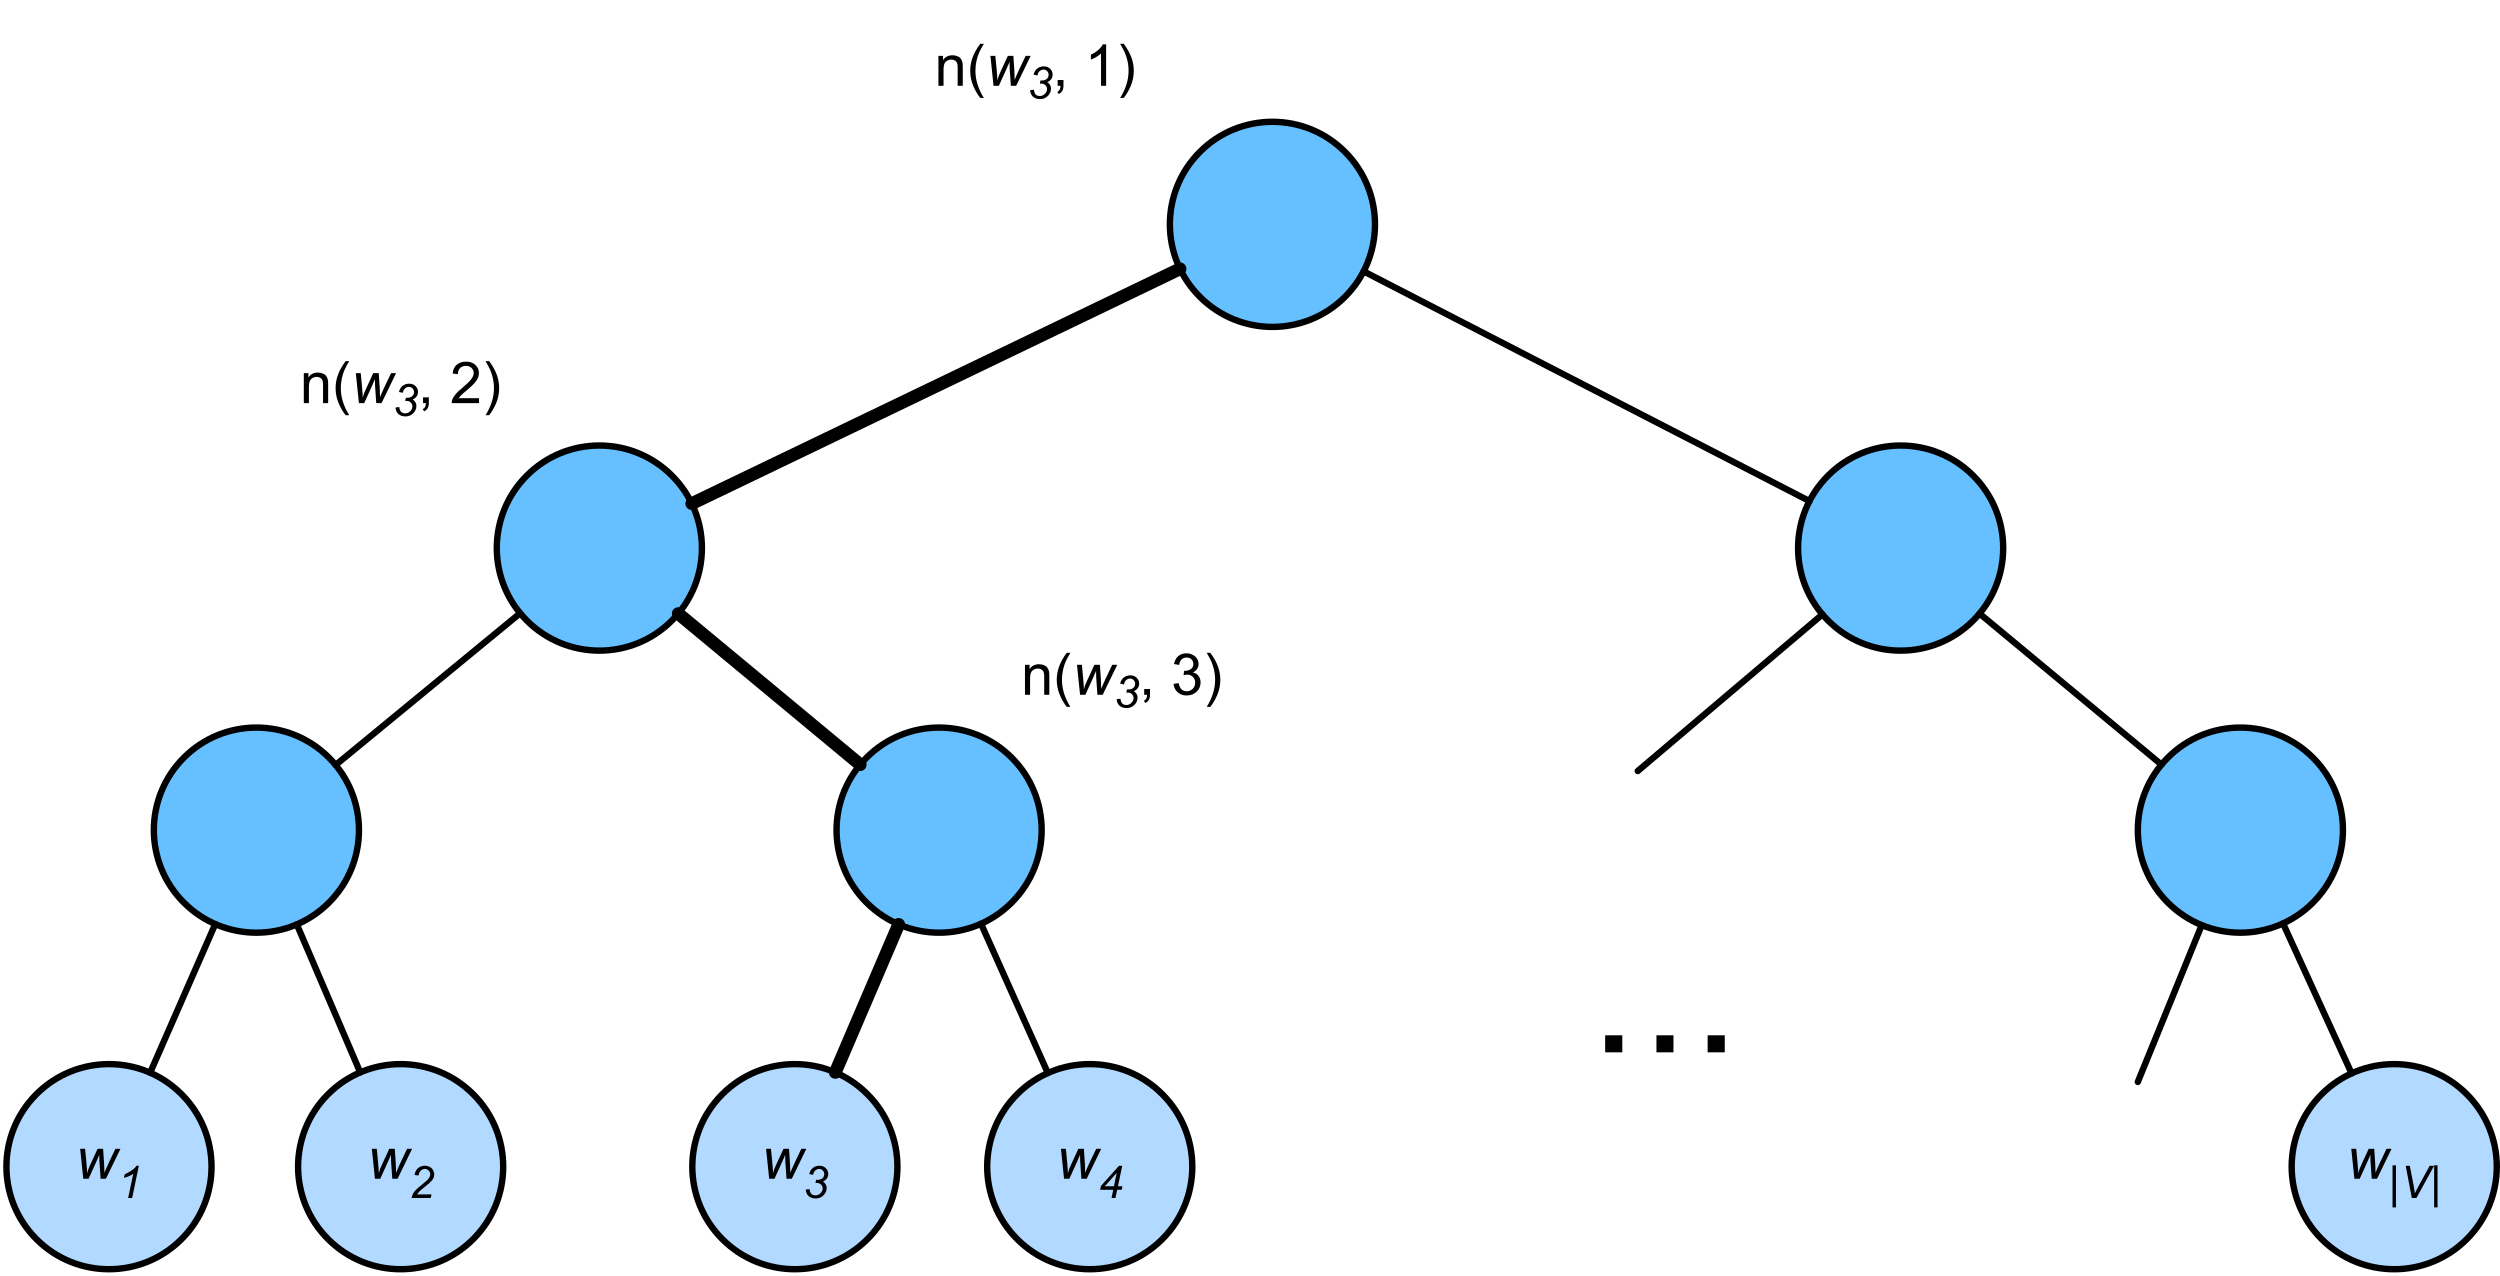
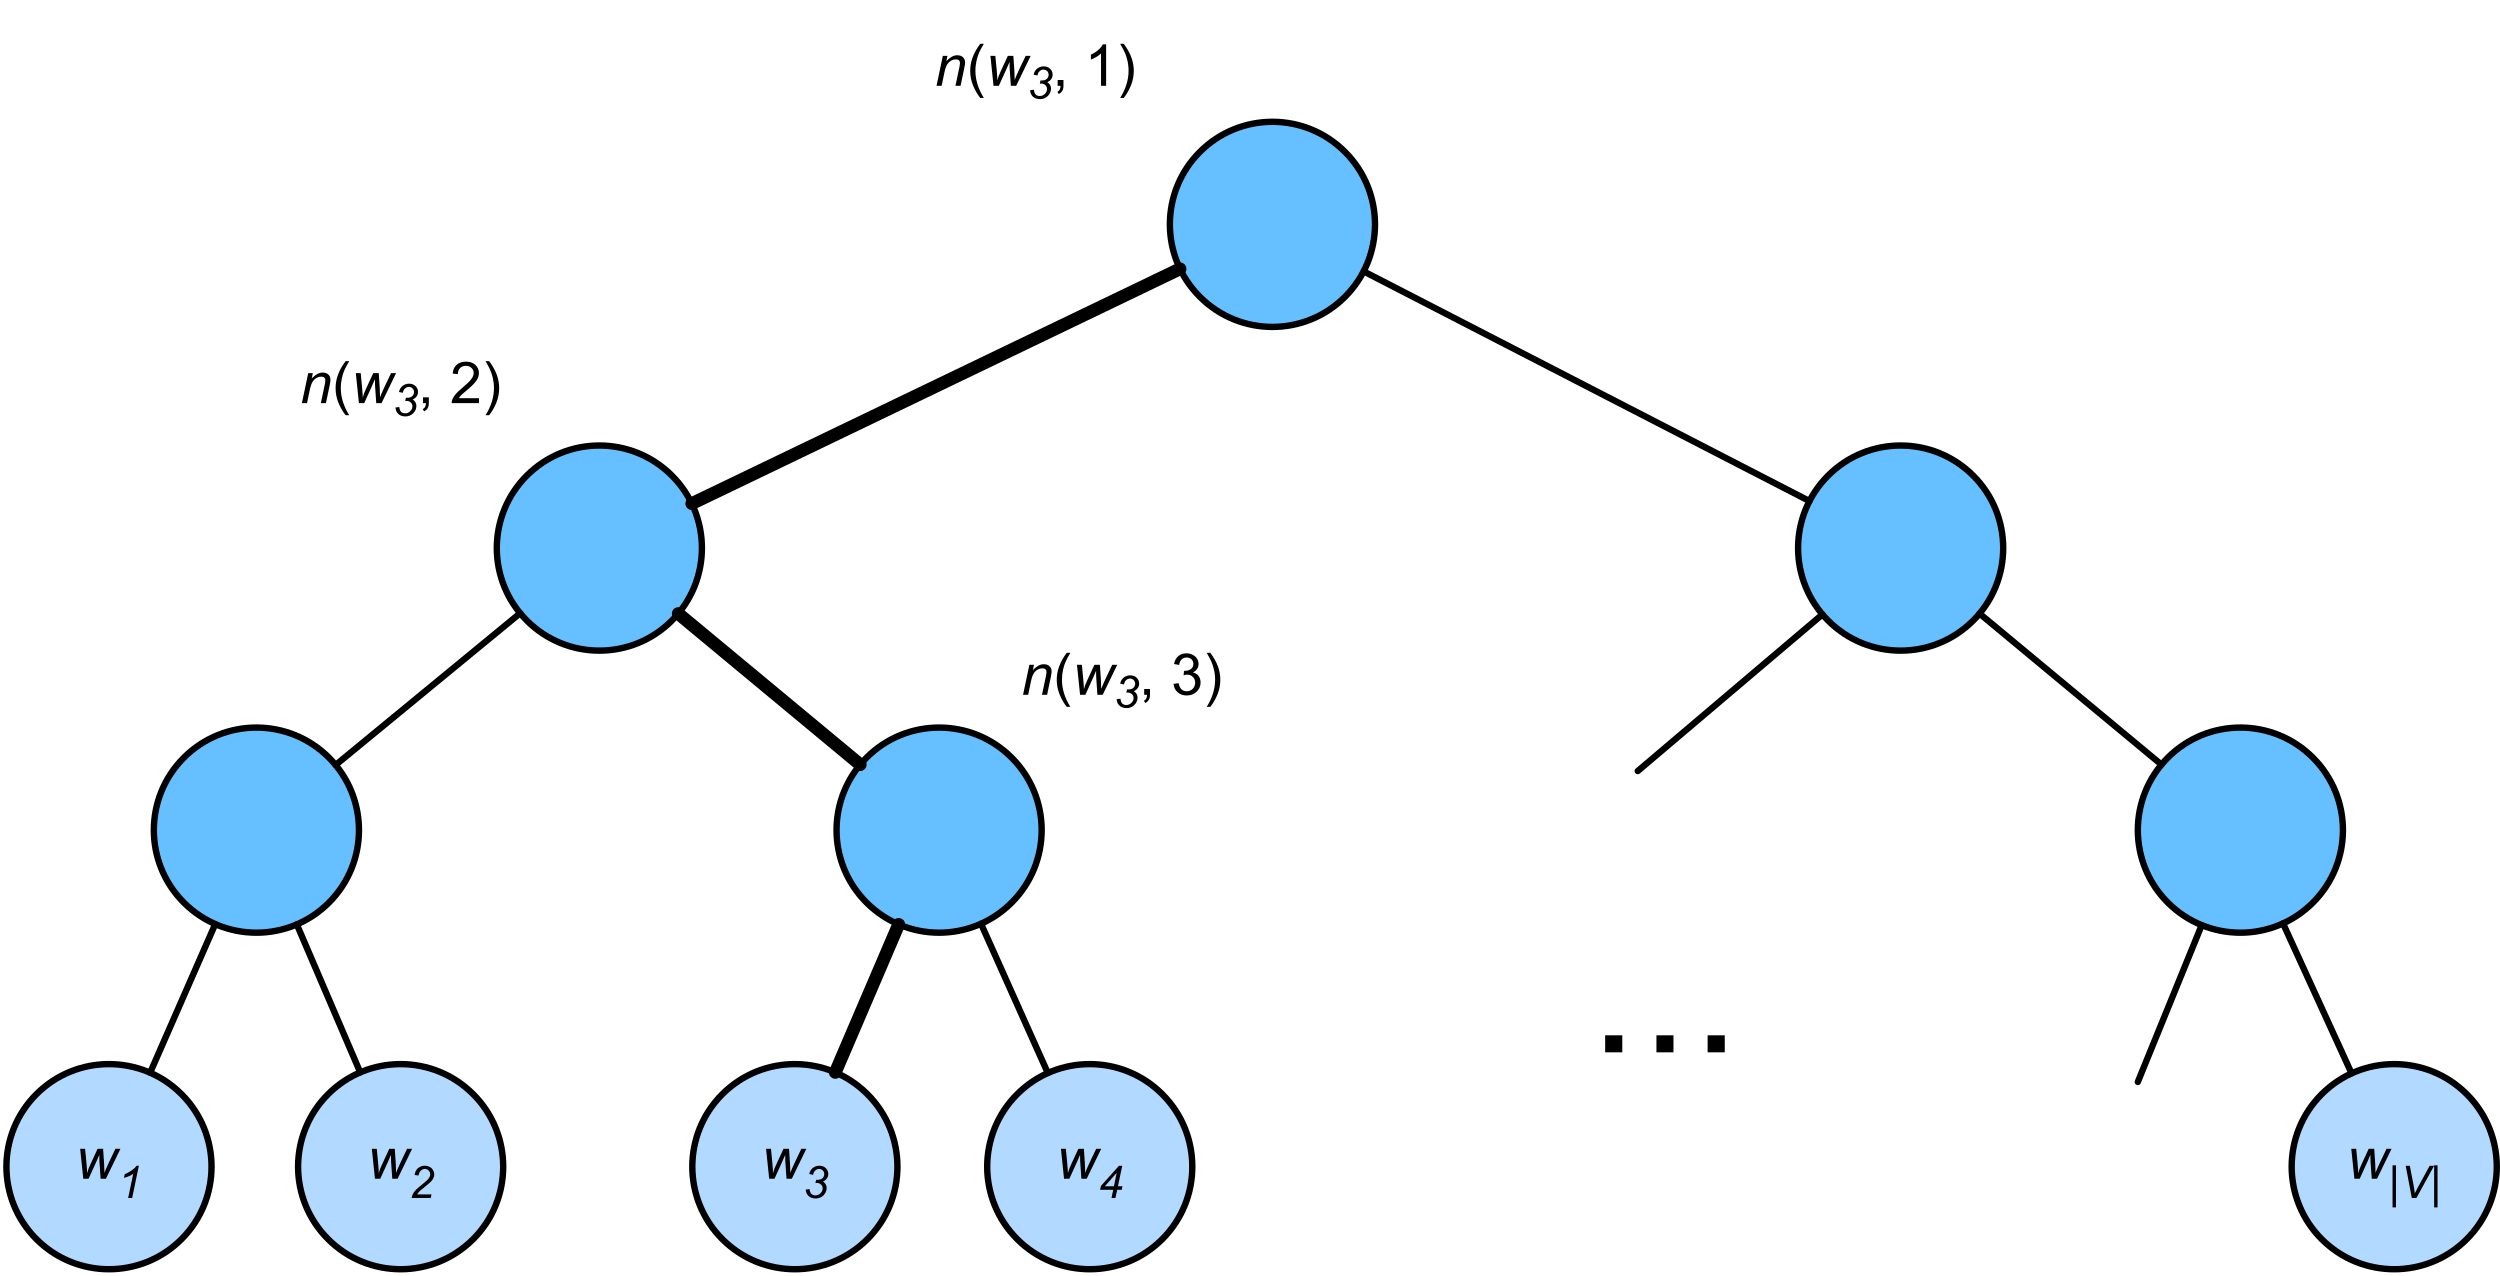
<svg xmlns="http://www.w3.org/2000/svg" xmlns:xlink="http://www.w3.org/1999/xlink" width="390pt" height="199pt" viewBox="0 0 390 199" version="1.1">
  <defs>
    <g>
      <symbol overflow="visible" id="glyph0-0">
        <path style="stroke:none;" d="M 1.125 0 L 1.125 -5.625 L 5.625 -5.625 L 5.625 0 Z M 1.266 -0.141 L 5.484 -0.141 L 5.484 -5.484 L 1.266 -5.484 Z M 1.266 -0.141 " />
      </symbol>
      <symbol overflow="visible" id="glyph0-1">
        <path style="stroke:none;" d="M 1.188 0 L 0.703 -4.672 L 1.469 -4.672 L 1.672 -2.578 L 1.766 -1.391 C 1.766 -1.305 1.77 -1.129 1.781 -0.859 C 1.875 -1.16 1.945 -1.391 2 -1.547 C 2.062 -1.703 2.16 -1.93 2.297 -2.234 L 3.422 -4.672 L 4.281 -4.672 L 4.438 -2.328 C 4.457 -1.973 4.473 -1.504 4.484 -0.922 C 4.629 -1.305 4.863 -1.848 5.188 -2.547 L 6.203 -4.672 L 6.984 -4.672 L 4.719 0 L 3.891 0 L 3.703 -2.734 C 3.691 -2.91 3.688 -3.242 3.688 -3.734 C 3.562 -3.422 3.414 -3.082 3.25 -2.719 L 2.016 0 Z M 1.188 0 " />
+       </symbol>
+       <symbol overflow="visible" id="glyph0-2">
+         <path style="stroke:none;" d="M 0.297 0 L 1.281 -4.672 L 2 -4.672 L 1.828 -3.859 C 2.141 -4.172 2.43 -4.398 2.703 -4.547 C 2.973 -4.691 3.25 -4.766 3.531 -4.766 C 3.914 -4.766 4.211 -4.66 4.422 -4.453 C 4.641 -4.254 4.75 -3.984 4.75 -3.641 C 4.75 -3.473 4.711 -3.203 4.641 -2.828 L 4.047 0 L 3.25 0 L 3.875 -2.953 C 3.926 -3.242 3.953 -3.457 3.953 -3.594 C 3.953 -3.75 3.898 -3.875 3.797 -3.969 C 3.691 -4.07 3.535 -4.125 3.328 -4.125 C 2.922 -4.125 2.555 -3.973 2.234 -3.672 C 1.922 -3.379 1.691 -2.879 1.547 -2.172 L 1.094 0 Z M 0.297 0 " />
      </symbol>
      <symbol overflow="visible" id="glyph1-0">
        <path style="stroke:none;" d="M 0.875 0 L 0.875 -4.375 L 4.375 -4.375 L 4.375 0 Z M 0.984 -0.109 L 4.266 -0.109 L 4.266 -4.266 L 0.984 -4.266 Z M 0.984 -0.109 " />
      </symbol>
      <symbol overflow="visible" id="glyph1-1">
        <path style="stroke:none;" d="M 0.391 -1.312 L 0.984 -1.391 C 1.023 -1.035 1.125 -0.781 1.281 -0.625 C 1.438 -0.477 1.645 -0.406 1.906 -0.406 C 2.207 -0.406 2.469 -0.516 2.688 -0.734 C 2.914 -0.953 3.031 -1.203 3.031 -1.484 C 3.031 -1.734 2.945 -1.938 2.781 -2.094 C 2.613 -2.258 2.391 -2.344 2.109 -2.344 C 2.078 -2.344 2.008 -2.336 1.906 -2.328 L 2.016 -2.844 C 2.078 -2.832 2.133 -2.828 2.188 -2.828 C 2.539 -2.828 2.812 -2.91 3 -3.078 C 3.188 -3.254 3.281 -3.469 3.281 -3.719 C 3.281 -3.945 3.203 -4.141 3.047 -4.297 C 2.891 -4.453 2.703 -4.531 2.484 -4.531 C 2.254 -4.531 2.051 -4.445 1.875 -4.281 C 1.695 -4.125 1.586 -3.898 1.547 -3.609 L 0.938 -3.734 C 1.031 -4.148 1.219 -4.469 1.5 -4.688 C 1.789 -4.914 2.129 -5.031 2.516 -5.031 C 2.93 -5.031 3.266 -4.906 3.516 -4.656 C 3.773 -4.406 3.906 -4.102 3.906 -3.75 C 3.906 -3.477 3.832 -3.242 3.688 -3.047 C 3.551 -2.848 3.348 -2.688 3.078 -2.562 C 3.266 -2.445 3.406 -2.305 3.5 -2.141 C 3.602 -1.973 3.656 -1.785 3.656 -1.578 C 3.656 -1.129 3.488 -0.738 3.156 -0.406 C 2.82 -0.082 2.422 0.078 1.953 0.078 C 1.492 0.078 1.125 -0.047 0.844 -0.297 C 0.57 -0.547 0.422 -0.883 0.391 -1.312 Z M 0.391 -1.312 " />
      </symbol>
      <symbol overflow="visible" id="glyph1-2">
        <path style="stroke:none;" d="M 1.688 0 L 2.484 -3.781 C 2.141 -3.508 1.656 -3.297 1.031 -3.141 L 1.156 -3.703 C 1.457 -3.828 1.758 -3.988 2.062 -4.188 C 2.363 -4.383 2.586 -4.555 2.734 -4.703 C 2.828 -4.797 2.914 -4.906 3 -5.031 L 3.359 -5.031 L 2.312 0 Z M 1.688 0 " />
      </symbol>
      <symbol overflow="visible" id="glyph1-3">
        <path style="stroke:none;" d="M 0.406 0 C 0.469 -0.301 0.555 -0.551 0.672 -0.75 C 0.785 -0.945 0.938 -1.133 1.125 -1.312 C 1.312 -1.5 1.672 -1.805 2.203 -2.234 C 2.523 -2.492 2.75 -2.688 2.875 -2.812 C 3.039 -2.988 3.16 -3.16 3.234 -3.328 C 3.285 -3.441 3.312 -3.566 3.312 -3.703 C 3.312 -3.93 3.227 -4.125 3.062 -4.281 C 2.906 -4.445 2.707 -4.531 2.469 -4.531 C 2.238 -4.531 2.035 -4.445 1.859 -4.281 C 1.68 -4.125 1.555 -3.863 1.484 -3.5 L 0.875 -3.594 C 0.938 -4.039 1.109 -4.391 1.391 -4.641 C 1.68 -4.898 2.039 -5.031 2.469 -5.031 C 2.75 -5.031 3.004 -4.969 3.234 -4.844 C 3.461 -4.727 3.633 -4.562 3.75 -4.344 C 3.875 -4.133 3.938 -3.914 3.938 -3.688 C 3.938 -3.352 3.816 -3.035 3.578 -2.734 C 3.43 -2.535 3.004 -2.156 2.297 -1.594 C 1.984 -1.352 1.754 -1.156 1.609 -1 C 1.461 -0.844 1.352 -0.695 1.281 -0.562 L 3.516 -0.562 L 3.391 0 Z M 0.406 0 " />
      </symbol>
      <symbol overflow="visible" id="glyph1-4">
        <path style="stroke:none;" d="M 2.094 0 L 2.359 -1.281 L 0.312 -1.281 L 0.453 -1.891 L 3.25 -5.016 L 3.766 -5.016 L 3.094 -1.828 L 3.797 -1.828 L 3.688 -1.281 L 2.984 -1.281 L 2.703 0 Z M 2.469 -1.828 L 2.906 -3.922 L 1.047 -1.828 Z M 2.469 -1.828 " />
      </symbol>
      <symbol overflow="visible" id="glyph1-5">
        <path style="stroke:none;" d="M 0.641 1.469 L 0.641 -5.094 L 1.172 -5.094 L 1.172 1.469 Z M 0.641 1.469 " />
      </symbol>
      <symbol overflow="visible" id="glyph1-6">
        <path style="stroke:none;" d="M 1.828 0 L 0.875 -5.016 L 1.516 -5.016 L 2.094 -2.031 C 2.195 -1.477 2.266 -1.039 2.297 -0.719 C 2.516 -1.145 2.688 -1.484 2.812 -1.734 L 4.609 -5.016 L 5.297 -5.016 L 2.547 0 Z M 1.828 0 " />
      </symbol>
      <symbol overflow="visible" id="glyph2-0">
        <path style="stroke:none;" d="M 9.812 -15.984 L 2.453 -15.984 L 2.453 -1.125 L 9.812 -1.125 Z M 11.047 -17.094 L 11.047 -0.031 L 1.219 -0.031 L 1.219 -17.094 Z M 11.047 -17.094 " />
      </symbol>
      <symbol overflow="visible" id="glyph2-1">
        <path style="stroke:none;" d="M 18.641 -2.656 L 18.641 0 L 21.312 0 L 21.312 -2.656 Z M 10.656 -2.656 L 10.656 0 L 13.312 0 L 13.312 -2.656 Z M 2.656 -2.656 L 2.656 0 L 5.328 0 L 5.328 -2.656 Z M 2.656 -2.656 " />
      </symbol>
      <symbol overflow="visible" id="glyph3-0">
        <path style="stroke:none;" d="M 1.125 0 L 1.125 -5.625 L 5.625 -5.625 L 5.625 0 Z M 1.266 -0.141 L 5.484 -0.141 L 5.484 -5.484 L 1.266 -5.484 Z M 1.266 -0.141 " />
      </symbol>
      <symbol overflow="visible" id="glyph3-1">
-         <path style="stroke:none;" d="M 0.594 0 L 0.594 -4.672 L 1.312 -4.672 L 1.312 -4 C 1.645 -4.508 2.141 -4.766 2.797 -4.766 C 3.078 -4.766 3.332 -4.711 3.562 -4.609 C 3.801 -4.516 3.977 -4.383 4.094 -4.219 C 4.207 -4.062 4.289 -3.867 4.344 -3.641 C 4.375 -3.492 4.391 -3.238 4.391 -2.875 L 4.391 0 L 3.594 0 L 3.594 -2.844 C 3.594 -3.164 3.562 -3.406 3.5 -3.562 C 3.438 -3.719 3.328 -3.844 3.172 -3.938 C 3.016 -4.039 2.832 -4.094 2.625 -4.094 C 2.289 -4.094 2 -3.984 1.75 -3.766 C 1.508 -3.555 1.391 -3.148 1.391 -2.547 L 1.391 0 Z M 0.594 0 " />
+         <path style="stroke:none;" d="M 2.109 1.891 C 1.672 1.336 1.301 0.695 1 -0.031 C 0.695 -0.77 0.547 -1.535 0.547 -2.328 C 0.547 -3.023 0.66 -3.695 0.891 -4.344 C 1.148 -5.082 1.555 -5.816 2.109 -6.547 L 2.672 -6.547 C 2.316 -5.941 2.082 -5.508 1.969 -5.25 C 1.789 -4.844 1.648 -4.422 1.547 -3.984 C 1.422 -3.43 1.359 -2.879 1.359 -2.328 C 1.359 -0.922 1.797 0.484 2.672 1.891 Z M 2.109 1.891 " />
      </symbol>
      <symbol overflow="visible" id="glyph3-2">
-         <path style="stroke:none;" d="M 2.109 1.891 C 1.672 1.336 1.301 0.695 1 -0.031 C 0.695 -0.77 0.547 -1.535 0.547 -2.328 C 0.547 -3.023 0.66 -3.695 0.891 -4.344 C 1.148 -5.082 1.555 -5.816 2.109 -6.547 L 2.672 -6.547 C 2.316 -5.941 2.082 -5.508 1.969 -5.25 C 1.789 -4.844 1.648 -4.422 1.547 -3.984 C 1.422 -3.43 1.359 -2.879 1.359 -2.328 C 1.359 -0.922 1.797 0.484 2.672 1.891 Z M 2.109 1.891 " />
+         <path style="stroke:none;" d="M 0.797 0 L 0.797 -0.906 L 1.703 -0.906 L 1.703 0 C 1.703 0.332 1.641 0.598 1.516 0.797 C 1.398 1.004 1.219 1.164 0.969 1.281 L 0.75 0.938 C 0.914 0.863 1.035 0.754 1.109 0.609 C 1.191 0.473 1.238 0.27 1.25 0 Z M 0.797 0 " />
      </symbol>
      <symbol overflow="visible" id="glyph3-3">
-         <path style="stroke:none;" d="M 0.797 0 L 0.797 -0.906 L 1.703 -0.906 L 1.703 0 C 1.703 0.332 1.641 0.598 1.516 0.797 C 1.398 1.004 1.219 1.164 0.969 1.281 L 0.75 0.938 C 0.914 0.863 1.035 0.754 1.109 0.609 C 1.191 0.473 1.238 0.27 1.25 0 Z M 0.797 0 " />
+         <path style="stroke:none;" d="" />
      </symbol>
      <symbol overflow="visible" id="glyph3-4">
-         <path style="stroke:none;" d="" />
+         <path style="stroke:none;" d="M 3.359 0 L 2.562 0 L 2.562 -5.047 C 2.375 -4.859 2.125 -4.672 1.812 -4.484 C 1.5 -4.305 1.223 -4.176 0.984 -4.094 L 0.984 -4.859 C 1.422 -5.055 1.805 -5.301 2.141 -5.594 C 2.473 -5.895 2.707 -6.188 2.844 -6.469 L 3.359 -6.469 Z M 3.359 0 " />
      </symbol>
      <symbol overflow="visible" id="glyph3-5">
-         <path style="stroke:none;" d="M 3.359 0 L 2.562 0 L 2.562 -5.047 C 2.375 -4.859 2.125 -4.672 1.812 -4.484 C 1.5 -4.305 1.223 -4.176 0.984 -4.094 L 0.984 -4.859 C 1.422 -5.055 1.805 -5.301 2.141 -5.594 C 2.473 -5.895 2.707 -6.188 2.844 -6.469 L 3.359 -6.469 Z M 3.359 0 " />
+         <path style="stroke:none;" d="M 1.109 1.891 L 0.547 1.891 C 1.422 0.484 1.859 -0.922 1.859 -2.328 C 1.859 -2.879 1.797 -3.426 1.672 -3.969 C 1.566 -4.406 1.426 -4.828 1.25 -5.234 C 1.133 -5.492 0.898 -5.93 0.547 -6.547 L 1.109 -6.547 C 1.66 -5.816 2.066 -5.082 2.328 -4.344 C 2.555 -3.695 2.672 -3.023 2.672 -2.328 C 2.672 -1.535 2.52 -0.77 2.219 -0.031 C 1.914 0.695 1.547 1.336 1.109 1.891 Z M 1.109 1.891 " />
      </symbol>
      <symbol overflow="visible" id="glyph3-6">
-         <path style="stroke:none;" d="M 1.109 1.891 L 0.547 1.891 C 1.422 0.484 1.859 -0.922 1.859 -2.328 C 1.859 -2.879 1.797 -3.426 1.672 -3.969 C 1.566 -4.406 1.426 -4.828 1.25 -5.234 C 1.133 -5.492 0.898 -5.93 0.547 -6.547 L 1.109 -6.547 C 1.66 -5.816 2.066 -5.082 2.328 -4.344 C 2.555 -3.695 2.672 -3.023 2.672 -2.328 C 2.672 -1.535 2.52 -0.77 2.219 -0.031 C 1.914 0.695 1.547 1.336 1.109 1.891 Z M 1.109 1.891 " />
+         <path style="stroke:none;" d="M 4.531 -0.766 L 4.531 0 L 0.266 0 C 0.266 -0.188 0.297 -0.367 0.359 -0.547 C 0.473 -0.836 0.648 -1.125 0.891 -1.406 C 1.129 -1.688 1.473 -2.008 1.922 -2.375 C 2.617 -2.957 3.086 -3.414 3.328 -3.75 C 3.578 -4.082 3.703 -4.398 3.703 -4.703 C 3.703 -5.016 3.586 -5.273 3.359 -5.484 C 3.141 -5.703 2.852 -5.812 2.5 -5.812 C 2.113 -5.812 1.805 -5.695 1.578 -5.469 C 1.348 -5.238 1.234 -4.922 1.234 -4.516 L 0.422 -4.609 C 0.473 -5.211 0.68 -5.672 1.047 -5.984 C 1.41 -6.305 1.898 -6.469 2.516 -6.469 C 3.129 -6.469 3.613 -6.297 3.969 -5.953 C 4.332 -5.609 4.516 -5.188 4.516 -4.688 C 4.516 -4.426 4.461 -4.172 4.359 -3.922 C 4.254 -3.672 4.078 -3.406 3.828 -3.125 C 3.586 -2.852 3.188 -2.477 2.625 -2 C 2.145 -1.602 1.836 -1.332 1.703 -1.188 C 1.566 -1.039 1.457 -0.898 1.375 -0.766 Z M 4.531 -0.766 " />
      </symbol>
      <symbol overflow="visible" id="glyph3-7">
-         <path style="stroke:none;" d="M 4.531 -0.766 L 4.531 0 L 0.266 0 C 0.266 -0.188 0.297 -0.367 0.359 -0.547 C 0.473 -0.836 0.648 -1.125 0.891 -1.406 C 1.129 -1.688 1.473 -2.008 1.922 -2.375 C 2.617 -2.957 3.086 -3.414 3.328 -3.75 C 3.578 -4.082 3.703 -4.398 3.703 -4.703 C 3.703 -5.016 3.586 -5.273 3.359 -5.484 C 3.141 -5.703 2.852 -5.812 2.5 -5.812 C 2.113 -5.812 1.805 -5.695 1.578 -5.469 C 1.348 -5.238 1.234 -4.922 1.234 -4.516 L 0.422 -4.609 C 0.473 -5.211 0.68 -5.672 1.047 -5.984 C 1.41 -6.305 1.898 -6.469 2.516 -6.469 C 3.129 -6.469 3.613 -6.297 3.969 -5.953 C 4.332 -5.609 4.516 -5.188 4.516 -4.688 C 4.516 -4.426 4.461 -4.172 4.359 -3.922 C 4.254 -3.672 4.078 -3.406 3.828 -3.125 C 3.586 -2.852 3.188 -2.477 2.625 -2 C 2.145 -1.602 1.836 -1.332 1.703 -1.188 C 1.566 -1.039 1.457 -0.898 1.375 -0.766 Z M 4.531 -0.766 " />
-       </symbol>
-       <symbol overflow="visible" id="glyph3-8">
        <path style="stroke:none;" d="M 0.375 -1.703 L 1.172 -1.812 C 1.266 -1.363 1.414 -1.039 1.625 -0.844 C 1.844 -0.645 2.113 -0.547 2.438 -0.547 C 2.801 -0.547 3.109 -0.672 3.359 -0.922 C 3.617 -1.18 3.75 -1.504 3.75 -1.891 C 3.75 -2.254 3.629 -2.551 3.391 -2.781 C 3.16 -3.02 2.863 -3.141 2.5 -3.141 C 2.344 -3.141 2.156 -3.109 1.938 -3.047 L 2.031 -3.75 C 2.082 -3.738 2.125 -3.734 2.156 -3.734 C 2.488 -3.734 2.789 -3.82 3.062 -4 C 3.332 -4.176 3.469 -4.445 3.469 -4.812 C 3.469 -5.102 3.367 -5.344 3.172 -5.531 C 2.973 -5.719 2.719 -5.812 2.406 -5.812 C 2.102 -5.812 1.848 -5.711 1.641 -5.516 C 1.441 -5.328 1.312 -5.039 1.25 -4.656 L 0.453 -4.797 C 0.555 -5.328 0.773 -5.738 1.109 -6.031 C 1.453 -6.32 1.879 -6.469 2.391 -6.469 C 2.742 -6.469 3.066 -6.391 3.359 -6.234 C 3.66 -6.086 3.891 -5.883 4.047 -5.625 C 4.203 -5.363 4.281 -5.086 4.281 -4.797 C 4.281 -4.516 4.203 -4.258 4.047 -4.031 C 3.898 -3.801 3.68 -3.617 3.391 -3.484 C 3.773 -3.398 4.07 -3.219 4.281 -2.938 C 4.488 -2.664 4.594 -2.32 4.594 -1.906 C 4.594 -1.344 4.383 -0.863 3.969 -0.469 C 3.562 -0.082 3.047 0.109 2.422 0.109 C 1.859 0.109 1.391 -0.055 1.016 -0.391 C 0.641 -0.723 0.426 -1.16 0.375 -1.703 Z M 0.375 -1.703 " />
      </symbol>
    </g>
  </defs>
  <g id="surface1">
    <path style="fill-rule:nonzero;fill:rgb(39.999%,74.901%,100%);fill-opacity:1;stroke-width:1;stroke-linecap:round;stroke-linejoin:round;stroke:rgb(0%,0%,0%);stroke-opacity:1;stroke-miterlimit:10;" d="M 75.312 116.188 C 81.562 122.434 81.562 132.566 75.312 138.812 C 69.066 145.062 58.934 145.062 52.688 138.812 C 46.438 132.566 46.438 122.434 52.688 116.188 C 58.934 109.938 69.066 109.938 75.312 116.188 " transform="matrix(1,0,0,1,-24,2)" />
    <path style="fill-rule:nonzero;fill:rgb(39.999%,74.901%,100%);fill-opacity:1;stroke-width:1;stroke-linecap:round;stroke-linejoin:round;stroke:rgb(0%,0%,0%);stroke-opacity:1;stroke-miterlimit:10;" d="M 181.812 116.188 C 188.062 122.434 188.062 132.566 181.812 138.812 C 175.566 145.062 165.434 145.062 159.188 138.812 C 152.938 132.566 152.938 122.434 159.188 116.188 C 165.434 109.938 175.566 109.938 181.812 116.188 " transform="matrix(1,0,0,1,-24,2)" />
    <path style="fill-rule:nonzero;fill:rgb(39.999%,74.901%,100%);fill-opacity:1;stroke-width:1;stroke-linecap:round;stroke-linejoin:round;stroke:rgb(0%,0%,0%);stroke-opacity:1;stroke-miterlimit:10;" d="M 128.812 72.188 C 135.062 78.434 135.062 88.566 128.812 94.812 C 122.566 101.062 112.434 101.062 106.188 94.812 C 99.938 88.566 99.938 78.434 106.188 72.188 C 112.434 65.938 122.566 65.938 128.812 72.188 " transform="matrix(1,0,0,1,-24,2)" />
    <path style="fill-rule:nonzero;fill:rgb(69.803%,85.097%,100%);fill-opacity:1;stroke-width:1;stroke-linecap:round;stroke-linejoin:round;stroke:rgb(0%,0%,0%);stroke-opacity:1;stroke-miterlimit:10;" d="M 159.312 168.688 C 165.562 174.934 165.562 185.066 159.312 191.312 C 153.066 197.562 142.934 197.562 136.688 191.312 C 130.438 185.066 130.438 174.934 136.688 168.688 C 142.934 162.438 153.066 162.438 159.312 168.688 " transform="matrix(1,0,0,1,-24,2)" />
    <g style="fill:rgb(0%,0%,0%);fill-opacity:1;">
      <use xlink:href="#glyph0-1" x="118.804" y="183.885" />
    </g>
    <g style="fill:rgb(0%,0%,0%);fill-opacity:1;">
      <use xlink:href="#glyph1-1" x="125.303" y="186.885" />
    </g>
    <path style="fill-rule:nonzero;fill:rgb(69.803%,85.097%,100%);fill-opacity:1;stroke-width:1;stroke-linecap:round;stroke-linejoin:round;stroke:rgb(0%,0%,0%);stroke-opacity:1;stroke-miterlimit:10;" d="M 52.312 168.688 C 58.562 174.934 58.562 185.066 52.312 191.312 C 46.066 197.562 35.934 197.562 29.688 191.312 C 23.438 185.066 23.438 174.934 29.688 168.688 C 35.934 162.438 46.066 162.438 52.312 168.688 " transform="matrix(1,0,0,1,-24,2)" />
    <g style="fill:rgb(0%,0%,0%);fill-opacity:1;">
      <use xlink:href="#glyph0-1" x="11.804" y="183.885" />
    </g>
    <g style="fill:rgb(0%,0%,0%);fill-opacity:1;">
      <use xlink:href="#glyph1-2" x="18.303" y="186.885" />
    </g>
    <path style="fill-rule:nonzero;fill:rgb(69.803%,85.097%,100%);fill-opacity:1;stroke-width:1;stroke-linecap:round;stroke-linejoin:round;stroke:rgb(0%,0%,0%);stroke-opacity:1;stroke-miterlimit:10;" d="M 97.812 168.688 C 104.062 174.934 104.062 185.066 97.812 191.312 C 91.566 197.562 81.434 197.562 75.188 191.312 C 68.938 185.066 68.938 174.934 75.188 168.688 C 81.434 162.438 91.566 162.438 97.812 168.688 " transform="matrix(1,0,0,1,-24,2)" />
    <g style="fill:rgb(0%,0%,0%);fill-opacity:1;">
      <use xlink:href="#glyph0-1" x="57.304" y="183.885" />
    </g>
    <g style="fill:rgb(0%,0%,0%);fill-opacity:1;">
      <use xlink:href="#glyph1-3" x="63.803" y="186.885" />
    </g>
    <path style="fill-rule:nonzero;fill:rgb(69.803%,85.097%,100%);fill-opacity:1;stroke-width:1;stroke-linecap:round;stroke-linejoin:round;stroke:rgb(0%,0%,0%);stroke-opacity:1;stroke-miterlimit:10;" d="M 205.312 168.688 C 211.562 174.934 211.562 185.066 205.312 191.312 C 199.066 197.562 188.934 197.562 182.688 191.312 C 176.438 185.066 176.438 174.934 182.688 168.688 C 188.934 162.438 199.066 162.438 205.312 168.688 " transform="matrix(1,0,0,1,-24,2)" />
    <g style="fill:rgb(0%,0%,0%);fill-opacity:1;">
      <use xlink:href="#glyph0-1" x="164.804" y="183.885" />
    </g>
    <g style="fill:rgb(0%,0%,0%);fill-opacity:1;">
      <use xlink:href="#glyph1-4" x="171.303" y="186.885" />
    </g>
    <path style="fill-rule:nonzero;fill:rgb(69.803%,85.097%,100%);fill-opacity:1;stroke-width:1;stroke-linecap:round;stroke-linejoin:round;stroke:rgb(0%,0%,0%);stroke-opacity:1;stroke-miterlimit:10;" d="M 408.812 168.688 C 415.062 174.934 415.062 185.066 408.812 191.312 C 402.566 197.562 392.434 197.562 386.188 191.312 C 379.938 185.066 379.938 174.934 386.188 168.688 C 392.434 162.438 402.566 162.438 408.812 168.688 " transform="matrix(1,0,0,1,-24,2)" />
    <g style="fill:rgb(0%,0%,0%);fill-opacity:1;">
      <use xlink:href="#glyph0-1" x="366.097" y="183.885" />
    </g>
    <g style="fill:rgb(0%,0%,0%);fill-opacity:1;">
      <use xlink:href="#glyph1-5" x="372.597" y="186.885" />
    </g>
    <g style="fill:rgb(0%,0%,0%);fill-opacity:1;">
      <use xlink:href="#glyph1-6" x="374.416" y="186.885" />
      <use xlink:href="#glyph1-5" x="379.085" y="186.885" />
    </g>
    <path style="fill-rule:nonzero;fill:rgb(39.999%,74.901%,100%);fill-opacity:1;stroke-width:1;stroke-linecap:round;stroke-linejoin:round;stroke:rgb(0%,0%,0%);stroke-opacity:1;stroke-miterlimit:10;" d="M 233.812 21.688 C 240.062 27.934 240.062 38.066 233.812 44.312 C 227.566 50.562 217.434 50.562 211.188 44.312 C 204.938 38.066 204.938 27.934 211.188 21.688 C 217.434 15.438 227.566 15.438 233.812 21.688 " transform="matrix(1,0,0,1,-24,2)" />
    <path style="fill-rule:nonzero;fill:rgb(39.999%,74.901%,100%);fill-opacity:1;stroke-width:1;stroke-linecap:round;stroke-linejoin:round;stroke:rgb(0%,0%,0%);stroke-opacity:1;stroke-miterlimit:10;" d="M 384.812 116.188 C 391.062 122.434 391.062 132.566 384.812 138.812 C 378.566 145.062 368.434 145.062 362.188 138.812 C 355.938 132.566 355.938 122.434 362.188 116.188 C 368.434 109.938 378.566 109.938 384.812 116.188 " transform="matrix(1,0,0,1,-24,2)" />
    <path style="fill-rule:nonzero;fill:rgb(39.999%,74.901%,100%);fill-opacity:1;stroke-width:1;stroke-linecap:round;stroke-linejoin:round;stroke:rgb(0%,0%,0%);stroke-opacity:1;stroke-miterlimit:10;" d="M 331.812 72.188 C 338.062 78.434 338.062 88.566 331.812 94.812 C 325.566 101.062 315.434 101.062 309.188 94.812 C 302.938 88.566 302.938 78.434 309.188 72.188 C 315.434 65.938 325.566 65.938 331.812 72.188 " transform="matrix(1,0,0,1,-24,2)" />
    <path style="fill:none;stroke-width:2;stroke-linecap:round;stroke-linejoin:round;stroke:rgb(0%,0%,0%);stroke-opacity:1;stroke-miterlimit:10;" d="M 131.922 76.562 L 208.078 39.938 " transform="matrix(1,0,0,1,-24,2)" />
    <path style="fill:none;stroke-width:2;stroke-linecap:round;stroke-linejoin:round;stroke:rgb(0%,0%,0%);stroke-opacity:1;stroke-miterlimit:10;" d="M 129.812 93.723 L 158.188 117.281 " transform="matrix(1,0,0,1,-24,2)" />
    <path style="fill:none;stroke-width:2;stroke-linecap:round;stroke-linejoin:round;stroke:rgb(0%,0%,0%);stroke-opacity:1;stroke-miterlimit:10;" d="M 164.195 142.211 L 154.305 165.289 " transform="matrix(1,0,0,1,-24,2)" />
    <path style="fill:none;stroke-width:1;stroke-linecap:round;stroke-linejoin:round;stroke:rgb(0%,0%,0%);stroke-opacity:1;stroke-miterlimit:10;" d="M 236.727 40.332 L 306.273 76.168 " transform="matrix(1,0,0,1,-24,2)" />
    <path style="fill:none;stroke-width:1;stroke-linecap:round;stroke-linejoin:round;stroke:rgb(0%,0%,0%);stroke-opacity:1;stroke-miterlimit:10;" d="M 332.812 93.723 L 361.188 117.281 " transform="matrix(1,0,0,1,-24,2)" />
    <path style="fill:none;stroke-width:1;stroke-linecap:round;stroke-linejoin:round;stroke:rgb(0%,0%,0%);stroke-opacity:1;stroke-miterlimit:10;" d="M 380.152 142.055 L 390.848 165.445 " transform="matrix(1,0,0,1,-24,2)" />
    <path style="fill:none;stroke-width:1;stroke-linecap:round;stroke-linejoin:round;stroke:rgb(0%,0%,0%);stroke-opacity:1;stroke-miterlimit:10;" d="M 105.141 93.664 L 76.359 117.336 " transform="matrix(1,0,0,1,-24,2)" />
    <path style="fill:none;stroke-width:1;stroke-linecap:round;stroke-linejoin:round;stroke:rgb(0%,0%,0%);stroke-opacity:1;stroke-miterlimit:10;" d="M 57.578 142.16 L 47.422 165.34 " transform="matrix(1,0,0,1,-24,2)" />
    <path style="fill:none;stroke-width:1;stroke-linecap:round;stroke-linejoin:round;stroke:rgb(0%,0%,0%);stroke-opacity:1;stroke-miterlimit:10;" d="M 70.305 142.211 L 80.195 165.289 " transform="matrix(1,0,0,1,-24,2)" />
    <path style="fill:none;stroke-width:1;stroke-linecap:round;stroke-linejoin:round;stroke:rgb(0%,0%,0%);stroke-opacity:1;stroke-miterlimit:10;" d="M 177.039 142.109 L 187.461 165.391 " transform="matrix(1,0,0,1,-24,2)" />
    <path style="fill:none;stroke-width:1;stroke-linecap:round;stroke-linejoin:round;stroke:rgb(0%,0%,0%);stroke-opacity:1;stroke-miterlimit:10;" d="M 308.297 93.848 L 279.492 118.277 " transform="matrix(1,0,0,1,-24,2)" />
    <path style="fill:none;stroke-width:1;stroke-linecap:round;stroke-linejoin:round;stroke:rgb(0%,0%,0%);stroke-opacity:1;stroke-miterlimit:10;" d="M 367.465 142.32 L 357.5 166.781 " transform="matrix(1,0,0,1,-24,2)" />
    <g style="fill:rgb(0%,0%,0%);fill-opacity:1;">
      <use xlink:href="#glyph2-1" x="247.75" y="164.164" />
    </g>
    <g style="fill:rgb(0%,0%,0%);fill-opacity:1;">
-       <use xlink:href="#glyph3-1" x="145.801" y="13.385" />
-       <use xlink:href="#glyph3-2" x="150.807" y="13.385" />
+       <use xlink:href="#glyph0-2" x="145.801" y="13.385" />
+     </g>
+     <g style="fill:rgb(0%,0%,0%);fill-opacity:1;">
+       <use xlink:href="#glyph3-1" x="150.806" y="13.385" />
    </g>
    <g style="fill:rgb(0%,0%,0%);fill-opacity:1;">
      <use xlink:href="#glyph0-1" x="153.803" y="13.385" />
    </g>
    <g style="fill:rgb(0%,0%,0%);fill-opacity:1;">
      <use xlink:href="#glyph1-1" x="160.303" y="15.385" />
    </g>
    <g style="fill:rgb(0%,0%,0%);fill-opacity:1;">
-       <use xlink:href="#glyph3-3" x="164.196" y="13.385" />
-       <use xlink:href="#glyph3-4" x="166.696" y="13.385" />
-       <use xlink:href="#glyph3-5" x="169.196" y="13.385" />
-       <use xlink:href="#glyph3-6" x="174.198" y="13.385" />
+       <use xlink:href="#glyph3-2" x="164.196" y="13.385" />
+       <use xlink:href="#glyph3-3" x="166.696" y="13.385" />
+       <use xlink:href="#glyph3-4" x="169.196" y="13.385" />
+       <use xlink:href="#glyph3-5" x="174.198" y="13.385" />
    </g>
    <g style="fill:rgb(0%,0%,0%);fill-opacity:1;">
-       <use xlink:href="#glyph3-1" x="46.801" y="62.885" />
-       <use xlink:href="#glyph3-2" x="51.807" y="62.885" />
+       <use xlink:href="#glyph0-2" x="46.801" y="62.885" />
+     </g>
+     <g style="fill:rgb(0%,0%,0%);fill-opacity:1;">
+       <use xlink:href="#glyph3-1" x="51.806" y="62.885" />
    </g>
    <g style="fill:rgb(0%,0%,0%);fill-opacity:1;">
      <use xlink:href="#glyph0-1" x="54.803" y="62.885" />
    </g>
    <g style="fill:rgb(0%,0%,0%);fill-opacity:1;">
      <use xlink:href="#glyph1-1" x="61.303" y="64.885" />
    </g>
    <g style="fill:rgb(0%,0%,0%);fill-opacity:1;">
-       <use xlink:href="#glyph3-3" x="65.196" y="62.885" />
-       <use xlink:href="#glyph3-4" x="67.696" y="62.885" />
-       <use xlink:href="#glyph3-7" x="70.196" y="62.885" />
-       <use xlink:href="#glyph3-6" x="75.198" y="62.885" />
+       <use xlink:href="#glyph3-2" x="65.196" y="62.885" />
+       <use xlink:href="#glyph3-3" x="67.696" y="62.885" />
+       <use xlink:href="#glyph3-6" x="70.196" y="62.885" />
+       <use xlink:href="#glyph3-5" x="75.198" y="62.885" />
    </g>
    <g style="fill:rgb(0%,0%,0%);fill-opacity:1;">
-       <use xlink:href="#glyph3-1" x="159.301" y="108.385" />
-       <use xlink:href="#glyph3-2" x="164.307" y="108.385" />
+       <use xlink:href="#glyph0-2" x="159.301" y="108.385" />
+     </g>
+     <g style="fill:rgb(0%,0%,0%);fill-opacity:1;">
+       <use xlink:href="#glyph3-1" x="164.306" y="108.385" />
    </g>
    <g style="fill:rgb(0%,0%,0%);fill-opacity:1;">
      <use xlink:href="#glyph0-1" x="167.303" y="108.385" />
    </g>
    <g style="fill:rgb(0%,0%,0%);fill-opacity:1;">
      <use xlink:href="#glyph1-1" x="173.803" y="110.385" />
    </g>
    <g style="fill:rgb(0%,0%,0%);fill-opacity:1;">
-       <use xlink:href="#glyph3-3" x="177.696" y="108.385" />
-       <use xlink:href="#glyph3-4" x="180.196" y="108.385" />
-       <use xlink:href="#glyph3-8" x="182.696" y="108.385" />
-       <use xlink:href="#glyph3-6" x="187.698" y="108.385" />
+       <use xlink:href="#glyph3-2" x="177.696" y="108.385" />
+       <use xlink:href="#glyph3-3" x="180.196" y="108.385" />
+       <use xlink:href="#glyph3-7" x="182.696" y="108.385" />
+       <use xlink:href="#glyph3-5" x="187.698" y="108.385" />
    </g>
  </g>
</svg>
